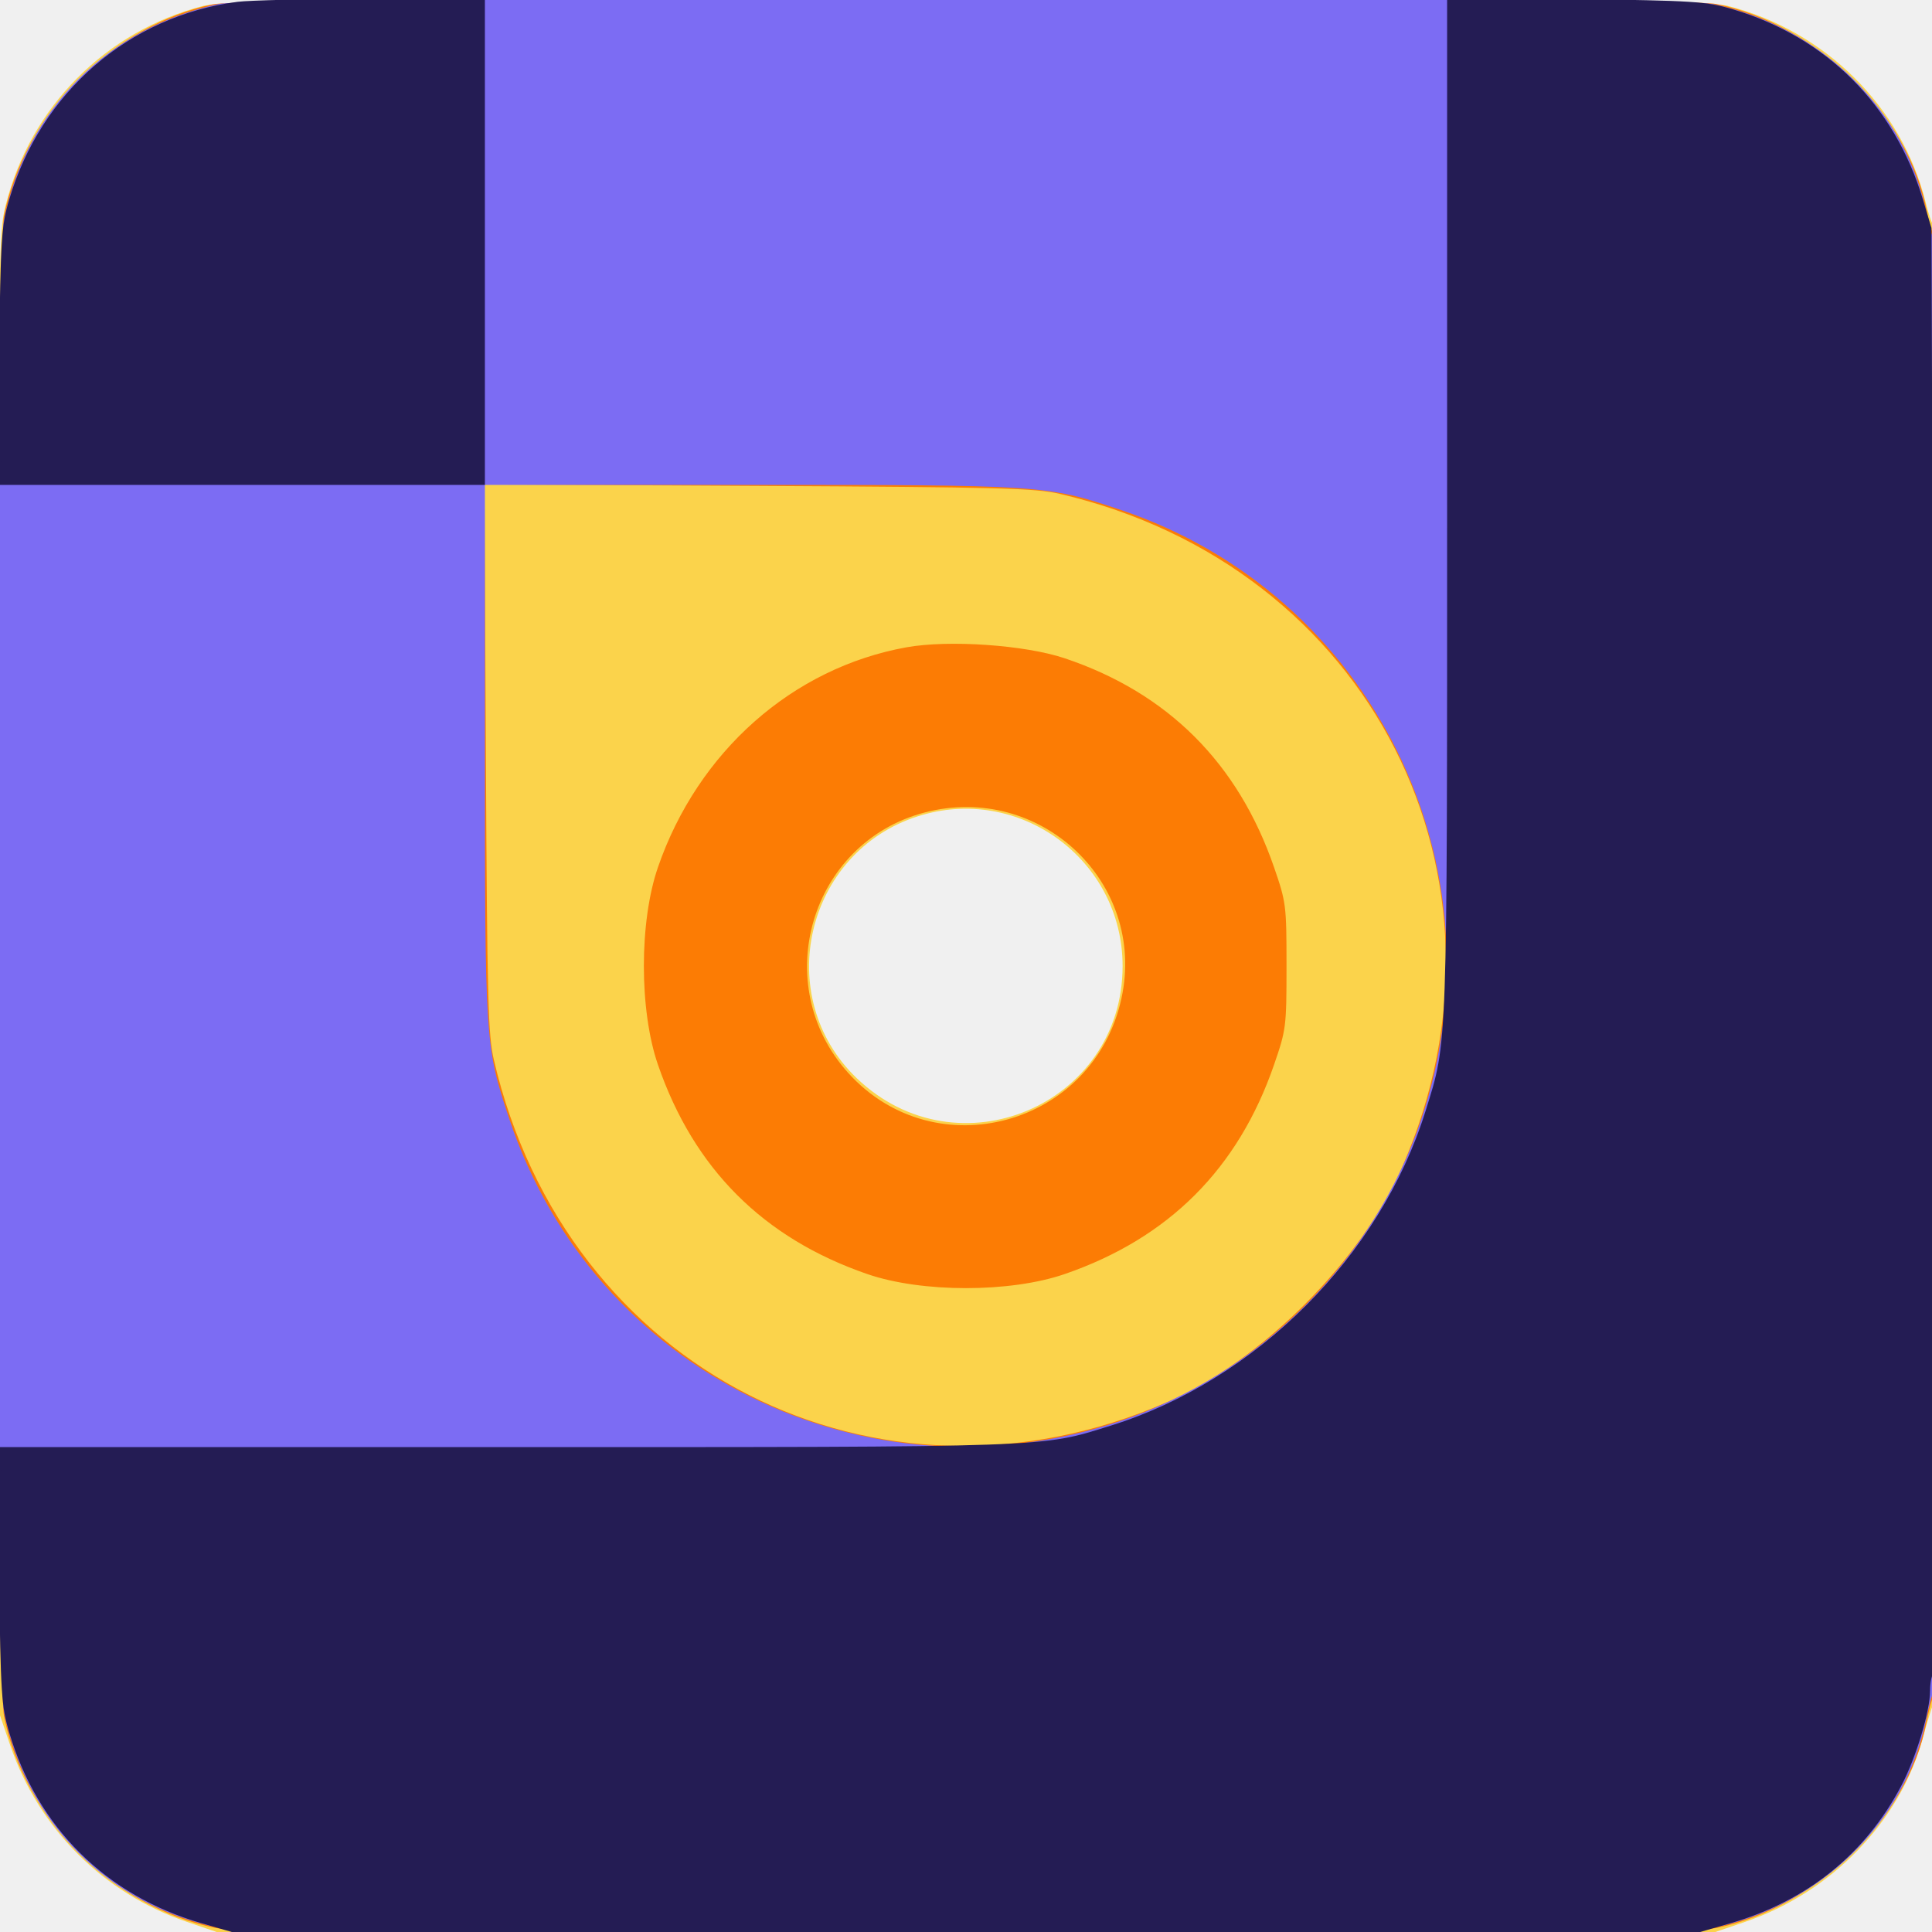
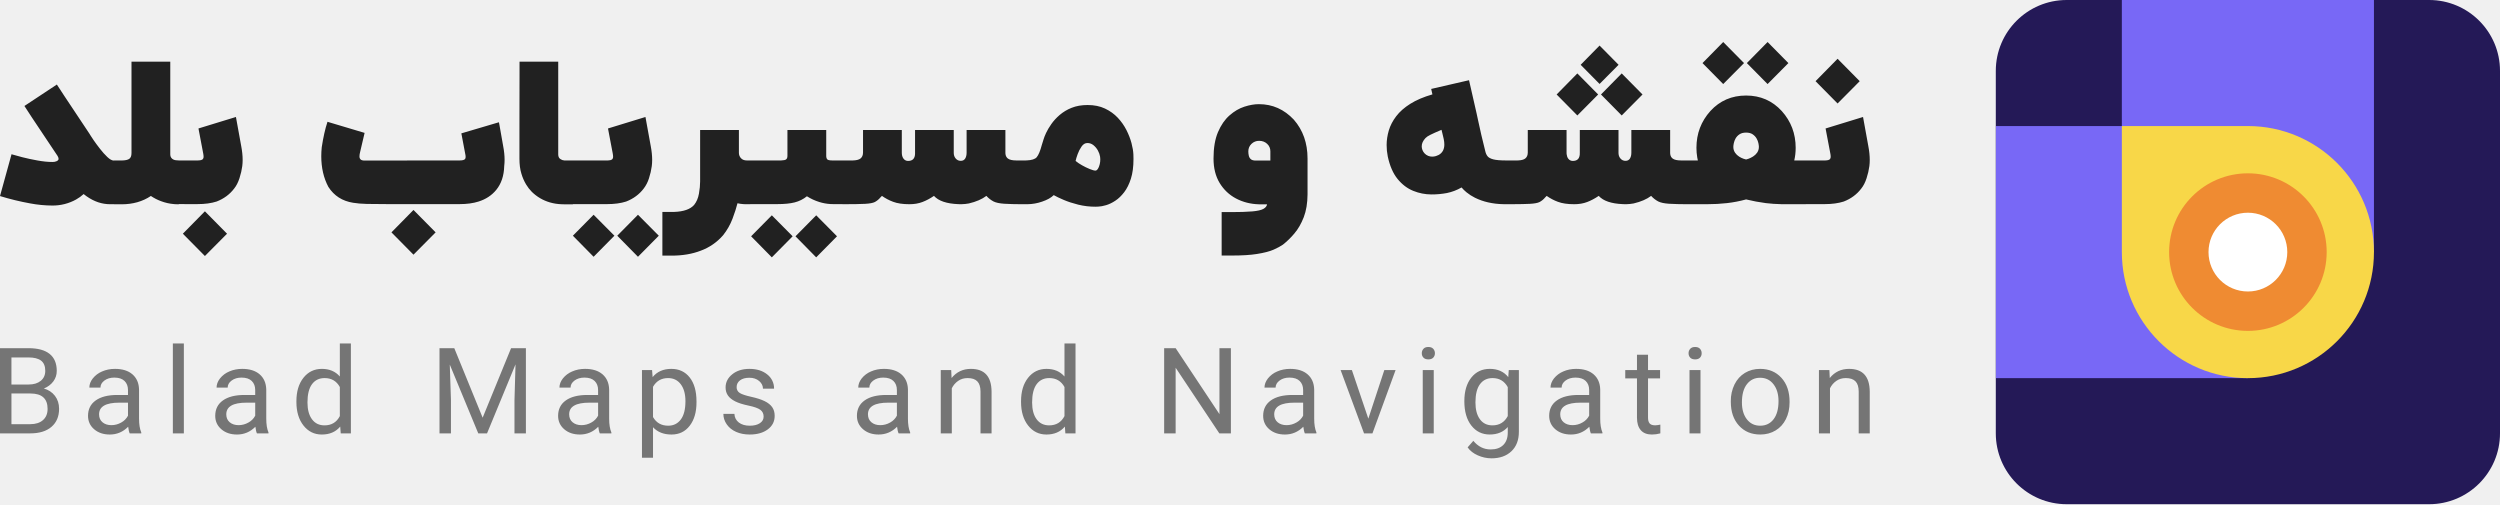
- <svg xmlns="http://www.w3.org/2000/svg" viewBox="0 0 512 512">
-   <path fill="#fbd34b" stroke="#fbd34b" d="M54 2.045C28.293 8.678 8.483 28.664 1.989 54.517 0 62.436-.021 64.956.238 258.517L.5 454.5l2.653 7.778c7.514 22.034 24.535 39.055 46.569 46.569L57.5 511.5h397l7.778-2.653c22.796-7.774 40.816-26.398 46.781-48.347 1.196-4.4 2.572-8.781 3.058-9.736 1.025-2.015 1.232-391.447.208-390.422-.371.371-1.492-2.592-2.49-6.584-6.305-25.209-26.513-45.227-52.245-51.752C445.414-1.082 65.976-1.045 54 2.045M.49 256c0 107.525.117 151.512.26 97.75.143-53.763.143-141.738 0-195.5C.607 104.487.49 148.475.49 256M243 215.875c-30.087 9.668-39.073 48.39-16.296 70.222C253.743 312.015 298 293.332 298 256c0-28.579-27.805-48.864-55-40.125" fill-rule="evenodd" />
-   <path fill="#fc7c04" stroke="#fc7c04" d="M56.5 1.636C30.088 7.193 6.946 30.601 1.56 57.208c-2.369 11.703-2.369 385.881 0 397.584 5.458 26.963 28.685 50.19 55.648 55.648 11.703 2.369 385.881 2.369 397.584 0 26.21-5.306 50.348-28.887 55.215-53.94.641-3.3 1.577-6.781 2.079-7.736 1.126-2.14 1.253-387.092.128-386.396-.432.267-1.35-2.519-2.039-6.191-4.781-25.48-28.888-49.254-55.383-54.617C443.475-.731 67.408-.659 56.5 1.636M.49 256c0 106.425.117 149.963.26 96.75.143-53.212.143-140.287 0-193.5C.607 106.038.49 149.575.49 256m127.779-55.309c.346 64.814.58 73.633 2.132 80.309 19.197 82.586 101.975 124.681 179.055 91.056 25.143-10.968 51.632-37.457 62.6-62.6 33.625-77.08-8.47-159.858-91.056-179.055-6.676-1.552-15.495-1.786-80.309-2.132l-72.81-.388.388 72.81m112.066-28.661c-30.04 5.401-54.986 27.48-65.499 57.97-4.94 14.327-4.94 37.673 0 52 9.452 27.413 27.751 45.712 55.164 55.164 14.327 4.94 37.673 4.94 52 0 27.413-9.452 45.712-27.751 55.164-55.164 3.184-9.236 3.275-9.958 3.275-26s-.091-16.764-3.275-26c-9.469-27.46-27.996-45.958-55.164-55.076-10.432-3.502-30.523-4.897-41.665-2.894m4.614 42.796c-30.721 8.021-41.924 46.175-20.514 69.866 23.32 25.804 65.836 14.155 73.264-20.074 6.716-30.952-21.802-57.872-52.75-49.792" fill-rule="evenodd" />
-   <path fill="#7c6cf3" stroke="#7c6cf3" d="M58 1.56C28.853 7.841 7.514 29.266 1.58 58.208c-2.404 11.726-2.404 383.858 0 395.584 5.959 29.064 27.501 50.6 56.635 56.617 11.685 2.414 383.808 2.424 395.577.011 28.339-5.81 50.753-27.721 56.183-54.92.658-3.3 1.609-6.781 2.111-7.736 1.126-2.139 1.253-385.092.128-384.396-.432.267-1.339-2.434-2.016-6.002-5.243-27.635-27.77-49.915-56.406-55.786C442.828-.668 68.426-.687 58 1.56M.49 256c0 105.875.117 149.188.26 96.25.143-52.937.143-139.562 0-192.5C.607 106.813.49 150.125.49 256M128 198.369c0 78.065.068 79.087 6.559 98.504 22.451 67.158 94.698 102.876 162.285 80.233 37.306-12.499 67.763-42.956 80.262-80.262 22.643-67.587-13.075-139.834-80.233-162.285-19.417-6.491-20.439-6.559-98.504-6.559H128v70.369" fill-rule="evenodd" />
-   <path fill="#241c54" stroke="#241c54" d="M63 .98C34.403 4.711 11.295 24.725 2.921 53.016.876 59.926.672 63.089.254 94.25L-.198 128H128V0L98.25.131C81.887.203 66.025.585 63 .98m321 132.745c0 146.001.142 142.004-5.709 160.775-12.067 38.714-45.077 71.724-83.791 83.791-18.771 5.851-14.774 5.709-160.775 5.709H-.198l.452 33.75c.418 31.161.622 34.324 2.667 41.234 7.394 24.978 25.502 42.939 50.624 50.213L61.5 511.5h389l7.955-2.303c20.131-5.829 35.508-18.208 44.98-36.213 3.845-7.308 7.565-19.609 7.565-25.014 0-1.963.381-3.997.848-4.52.466-.522.546-86.9.177-191.95l-.67-191-2.246-7.484c-7.459-24.857-25.385-42.771-50.125-50.095C452.074.876 448.911.672 417.75.254L384-.198v133.923M.444 414c0 16.775.137 23.637.304 15.25.167-8.387.167-22.113 0-30.5S.444 397.225.444 414" fill-rule="evenodd" />
+ <svg xmlns="http://www.w3.org/2000/svg" xmlns:xlink="http://www.w3.org/1999/xlink" width="238" height="48">
+   <defs>
+     <path id="a" d="M6.75 0h34.5A6.75 6.75 0 0148 6.75v34.5A6.75 6.75 0 0141.25 48H6.75A6.75 6.75 0 010 41.25V6.75A6.75 6.75 0 016.75 0z" />
+     <path id="c" d="M16.21 1.869V10.7l.007.09a.495.495 0 00.291.398c.114.058.285.086.513.086h1.792l.125-.003c.154-.01.263-.037.325-.083.078-.058.118-.148.118-.269a1.62 1.62 0 00-.037-.32l-.45-2.369 3.567-1.094a390.613 390.613 0 01.503 2.771c.09.474.136.912.136 1.313 0 .206-.012.404-.036.592-.048.37-.137.755-.266 1.153s-.298.728-.509.99c-.42.552-.975.962-1.666 1.23-.51.164-1.113.246-1.81.246l-1.793-.001.001.02-.302-.01c-.04-.001-.08-.004-.12-.007l-.028-.002a4.535 4.535 0 01-1.252-.283 4.422 4.422 0 01-.955-.492c-.786.529-1.717.793-2.792.793h-.711v-.009h-.423l-.234-.01c-.775-.057-1.522-.376-2.243-.956-.216.2-.456.374-.72.52a4.575 4.575 0 01-2.252.574 11.66 11.66 0 01-2.12-.205A24.584 24.584 0 010 14.665l1.099-3.983.123.038c.221.067.52.148.894.245.45.115.937.22 1.46.314.522.094.993.141 1.413.141a.935.935 0 00.378-.064c.097-.042.16-.09.19-.145a.186.186 0 00.018-.082.446.446 0 00-.04-.174 1.683 1.683 0 00-.068-.136l-.01-.01A817.847 817.847 0 013.022 7.16a39.285 39.285 0 01-.697-1.071l3.088-2.042c.037.063.267.414.694 1.062a760.47 760.47 0 002.404 3.614c.043.061.082.125.118.192.03.054.127.202.292.442.165.24.363.509.595.806.23.298.465.56.702.784.237.225.443.338.617.338l.027-.001v-.009h.711l.155-.003c.247-.014.434-.06.561-.138.154-.094.23-.287.23-.579V1.87h3.692zm158.728 3.983l2.107-2.124-2.107-2.133-2.098 2.133 2.098 2.124zm-10.888-1.85l1.981-1.997L164.05 0l-1.972 2.005 1.972 1.997zm4.224 0l1.981-1.997L168.274 0 166.3 2.005l1.973 1.997zm-2.045 7.182a1.76 1.76 0 01-.252-.073 2.014 2.014 0 01-.41-.2 1.342 1.342 0 01-.387-.37.97.97 0 01-.166-.578c0-.073.015-.184.045-.333.03-.149.087-.3.17-.451.085-.152.208-.283.37-.392.162-.11.372-.164.63-.164.259 0 .467.055.626.164.16.11.282.24.37.392.087.152.145.302.175.451.03.149.045.26.045.333a.953.953 0 01-.166.57 1.33 1.33 0 01-.392.369c-.15.09-.287.16-.41.205a1.59 1.59 0 01-.248.077zm-13.95-7.192l1.81-1.823-1.81-1.832-1.8 1.832 1.8 1.823zm-2.116 3l1.981-1.997-1.981-2.005-1.972 2.005 1.972 1.996zm4.224 0l1.981-1.997-1.981-2.005-1.973 2.005 1.973 1.996zm-18.048 3.919c-.126 0-.252-.024-.378-.073a.95.95 0 01-.351-.246.989.989 0 01-.262-.666c0-.267.12-.528.36-.783.09-.098.245-.201.464-.31.22-.11.572-.268 1.059-.474.024.103.05.21.08.319.049.182.092.367.131.556.04.188.059.367.059.537 0 .201-.04.386-.122.556a.987.987 0 01-.428.429 1.511 1.511 0 01-.26.105c-.109.033-.226.05-.352.05zm-19.056 9.416c.966 0 1.753-.049 2.36-.146.696-.11 1.232-.248 1.607-.415.375-.167.67-.326.887-.478a7.494 7.494 0 001.085-1.058c.357-.419.655-.934.892-1.545.237-.61.358-1.338.364-2.183v-3.409c0-1.47-.435-2.704-1.305-3.7-.925-.985-2.033-1.477-3.324-1.477-.426 0-.888.08-1.386.241-.499.161-.97.438-1.414.83-.445.392-.81.92-1.095 1.586-.285.665-.427 1.505-.427 2.52 0 .912.195 1.688.585 2.33.39.64.911 1.132 1.563 1.476.65.343 1.376.527 2.174.551h.775c-.024.176-.141.322-.351.438-.21.115-.559.194-1.045.237a21.97 21.97 0 01-1.837.064h-1.09v4.138h.982zm3.656-9.042h-1.396c-.204 0-.355-.041-.455-.123-.099-.083-.165-.19-.198-.324s-.05-.277-.05-.428c0-.28.1-.517.298-.711a1.01 1.01 0 01.738-.292c.3 0 .553.096.757.287a.94.94 0 01.306.716v.875zm-16.652.957c-.114 0-.295-.05-.544-.15a6.199 6.199 0 01-.748-.365 3.968 3.968 0 01-.599-.406c.036-.17.102-.387.198-.652a3.06 3.06 0 01.374-.724c.153-.22.338-.329.554-.329.216 0 .41.07.58.21.172.14.311.309.42.506.108.198.177.394.207.588a1.878 1.878 0 01-.099.925c-.078.204-.166.33-.262.378a.137.137 0 01-.08.019zM73.478 20.5l1.982-2.005-1.982-1.997-1.972 1.997 1.972 2.005zm4.224 0l1.981-2.005-1.98-1.997-1.973 1.997 1.972 2.005zm19.48-5.059a29.093 29.093 0 01-1.59-.045c-.441-.03-.776-.102-1.004-.215a2.433 2.433 0 01-.684-.533c-.415.316-.97.556-1.666.72-.223.043-.46.067-.712.073h-.036l-.263-.006c-1.112-.045-1.883-.307-2.313-.787-.366.25-.732.444-1.098.583-.367.14-.778.21-1.234.21-.636 0-1.157-.077-1.563-.232a4.57 4.57 0 01-1.058-.56l-.153.154a1.75 1.75 0 01-.522.428c-.18.092-.49.15-.928.174-.438.024-1.159.036-2.161.036l-.001-.01-.873.001-.272-.008a4.358 4.358 0 01-1.052-.193 4.89 4.89 0 01-1.18-.546c-.348.28-.736.474-1.166.583-.429.11-.983.164-1.661.164l-2.567-.001v.01h-.414l-.206-.006a3.465 3.465 0 01-.596-.085c-.102.413-.26.902-.472 1.467a5.865 5.865 0 01-.897 1.577 5.16 5.16 0 01-2.143 1.477c-.81.31-1.726.465-2.747.465h-.891v-4.157h.891l.23-.004c.898-.031 1.53-.252 1.896-.661.234-.292.388-.65.463-1.076.076-.425.113-.814.113-1.166V8.377h3.692v2.178l.008.11c.02.145.083.275.186.392.13.146.317.218.563.218h3.152l.139-.002c.216-.01.362-.04.437-.093.09-.064.135-.178.135-.342V8.377h3.693v2.46l.006.107a.389.389 0 00.093.227c.066.07.231.104.495.104h1.855l.16-.003c.306-.016.526-.079.66-.188.156-.128.234-.316.234-.565V8.377h3.692v2.16l.007.13c.016.168.065.31.147.426a.526.526 0 00.44.228c.428 0 .65-.223.667-.668V8.377h3.684v2.16l.007.13c.02.168.08.31.182.426.126.146.285.219.477.219s.333-.073.423-.219c.09-.146.135-.331.135-.556v-2.16h3.693v2.16l.006.12c.023.19.1.335.232.436.16.122.431.182.816.182h.774l.19-.003c.487-.02.808-.123.963-.306.174-.207.339-.605.495-1.195.048-.145.1-.31.153-.492.042-.152.123-.358.243-.62.12-.26.287-.543.5-.847.213-.304.477-.593.793-.866a4.03 4.03 0 011.134-.68c.442-.179.95-.268 1.527-.268.63 0 1.183.112 1.657.337.474.225.88.517 1.216.875.336.359.61.75.824 1.171.213.423.374.837.482 1.245.108.407.168.768.18 1.084.006.146.009.289.009.429 0 .735-.083 1.36-.248 1.877-.165.517-.378.945-.64 1.286-.26.34-.541.609-.841.806-.3.198-.593.34-.878.424-.286.085-.533.13-.743.137a3.3 3.3 0 01-.253.01 6.77 6.77 0 01-1.661-.197c-.52-.13-.979-.28-1.378-.451-.4-.17-.716-.322-.95-.456-.252.25-.622.456-1.108.62a4.366 4.366 0 01-1.396.246h-.63zm-40.67 5.004l1.98-2.005-1.98-1.996-1.973 1.996 1.973 2.005zm4.223 0l1.982-2.005-1.982-1.996-1.972 1.996 1.972 2.005zm-2.936-9.17l.125-.003c.155-.01.263-.037.326-.083.078-.058.117-.148.117-.269a1.69 1.69 0 00-.036-.32l-.45-2.369 3.566-1.094a536.27 536.27 0 01.504 2.771c.09.474.135.912.135 1.313 0 .206-.012.404-.036.592a6.35 6.35 0 01-.266 1.153 3.092 3.092 0 01-.508.99c-.42.552-.976.962-1.666 1.23-.51.164-1.114.246-1.81.246l-3.261-.001v.02h-.801l-.26-.006a4.538 4.538 0 01-1.132-.177 4.081 4.081 0 01-1.715-1.003 3.712 3.712 0 01-.545-.702 4.373 4.373 0 01-.45-1.034c-.124-.404-.185-.874-.185-1.409V8.65l.001-1.728.003-1.74c.002-.698.004-1.304.004-1.817l.001-1.496h3.683v8.823l.006.101c.02.16.086.277.201.35a.715.715 0 00.37.132h4.08zM43.75 15.432c.697 0 1.3-.082 1.81-.246.697-.219 1.258-.59 1.685-1.112.48-.59.732-1.343.756-2.26a4.93 4.93 0 00.036-.602c0-.401-.045-.836-.135-1.304-.126-.735-.24-1.382-.342-1.941l-.063-.328-3.576 1.057.36 1.905c.03.128.046.234.046.319a.43.43 0 01-.036.191c-.054.11-.235.164-.54.164h-1.766l-7.268.01c-.192 0-.322-.037-.391-.11a.378.378 0 01-.104-.273v-.028c0-.121.021-.258.063-.41.108-.48.207-.902.297-1.267.072-.316.114-.495.126-.538V8.65L31.17 7.593v.018a.08.08 0 00-.009.037c-.21.632-.387 1.422-.531 2.37-.03.291-.045.574-.045.847 0 1.106.225 2.082.675 2.926.54.845 1.327 1.35 2.36 1.513.36.061.795.098 1.306.11.51.012 1.176.018 1.999.018h6.826zm-4.386 4.813l2.108-2.124-2.108-2.133-2.098 2.133 2.098 2.124zm-19.857-4.13l2.107 2.134-2.107 2.123-2.099-2.123 2.099-2.133zm124.883-4.84l.16-.003c.306-.016.526-.079.66-.188.156-.128.234-.316.234-.565V8.377h3.692v2.16l.006.13c.017.168.066.31.147.426a.53.53 0 00.442.228c.462 0 .684-.261.666-.784v-2.16h3.684v2.16l.007.13c.02.168.08.31.182.426.126.146.285.219.477.219s.333-.073.423-.219c.09-.146.135-.331.135-.556v-2.16h3.693v2.16l.006.12c.022.19.1.335.232.436.16.122.431.182.815.182h1.585l-.059-.29a5.434 5.434 0 01-.076-.913c0-1.349.442-2.516 1.324-3.5.9-.984 2.036-1.477 3.404-1.477 1.363 0 2.495.493 3.396 1.477.882.984 1.323 2.151 1.323 3.5 0 .42-.045.82-.135 1.203h2.9l.125-.003c.155-.01.263-.037.326-.083.078-.058.117-.148.117-.269a1.69 1.69 0 00-.036-.32l-.45-2.369 3.566-1.094a390.613 390.613 0 01.503 2.771c.091.474.136.912.136 1.313 0 .206-.012.404-.036.592-.048.37-.137.755-.266 1.153s-.298.728-.509.99c-.42.552-.975.962-1.666 1.23-.51.164-1.113.246-1.81.246l-1.801-.001v.01h-1.945l-.397-.004a14.636 14.636 0 01-1.458-.1 17.624 17.624 0 01-1.883-.352c-.6.164-1.205.281-1.814.351-.61.07-1.254.105-1.932.105h-1.972a29.529 29.529 0 01-1.635-.045c-.441-.03-.776-.102-1.004-.215a2.433 2.433 0 01-.684-.533c-.415.316-.97.556-1.667.72a4.275 4.275 0 01-.711.073h-.036l-.263-.006c-1.112-.045-1.883-.307-2.313-.787-.366.25-.732.444-1.098.583-.367.14-.778.21-1.234.21-.637 0-1.157-.077-1.563-.232a4.57 4.57 0 01-1.058-.56l-.153.154a1.75 1.75 0 01-.522.428c-.18.092-.49.15-.928.174-.37.02-.94.032-1.71.035l-.001.001h-.531l-.329-.005a6.909 6.909 0 01-1.414-.173 5.562 5.562 0 01-1.238-.437 4.313 4.313 0 01-.815-.524 3.6 3.6 0 01-.464-.456 4.64 4.64 0 01-1.405.533 7.843 7.843 0 01-1.468.132 4.614 4.614 0 01-1.725-.341c-.567-.228-1.065-.607-1.495-1.135-.429-.529-.74-1.243-.932-2.142a5.41 5.41 0 01-.108-1.085c0-.456.07-.918.207-1.386.139-.468.373-.919.703-1.353.33-.435.777-.83 1.342-1.185.564-.356 1.267-.655 2.107-.898l-.117-.52 3.602-.83.09.39c.265 1.146.478 2.083.64 2.81l.117.547c.114.541.222 1.029.324 1.463.102.435.225.94.37 1.518.041.2.113.368.215.501.103.134.287.236.554.306.268.07.68.104 1.239.104h.99z" />
+   </defs>
+   <g fill="none" fill-rule="evenodd">
+     <g transform="translate(190)">
+       <mask id="b" fill="#fff">
+         <use xlink:href="#a" />
+       </mask>
+       <use fill="#241957" xlink:href="#a" />
+       <path fill="#7868F6" d="M36 0v24H24.004v12H0V12h11.999L12 0z" mask="url(#b)" />
+       <path fill="#F8D748" d="M24 36c6.627 0 12-5.373 12-12s-5.373-12-12-12H12v12c0 6.627 5.373 12 12 12z" mask="url(#b)" />
+       <circle cx="24" cy="24" r="7.5" fill="#EF8B32" mask="url(#b)" />
+       <circle cx="24" cy="24" r="3.75" fill="#FFF" mask="url(#b)" />
+     </g>
+     <g transform="translate(0 4)">
+       <path fill="#757575" d="M2.865 37.258c.878 0 1.557-.208 2.038-.625.481-.417.722-.988.722-1.714 0-.477-.13-.887-.389-1.23a1.938 1.938 0 00-1.06-.7c.38-.159.68-.384.899-.677.218-.292.328-.626.328-1.003 0-.716-.227-1.255-.68-1.618-.453-.363-1.127-.545-2.022-.545H0v8.112h2.865zm-.132-4.652H1.089v-2.578h1.612c.54 0 .942.1 1.208.303.266.202.4.527.4.973 0 .4-.143.718-.429.951-.285.234-.668.35-1.147.35zm.153 3.775H1.09v-2.92h1.818c1.082 0 1.623.49 1.623 1.468 0 .453-.147.808-.441 1.066-.294.258-.695.386-1.203.386zm7.565.986c.677 0 1.26-.247 1.75-.742.039.304.088.515.148.633h1.1v-.088c-.142-.329-.212-.77-.212-1.323v-2.775c-.018-.608-.227-1.086-.627-1.434-.4-.347-.954-.521-1.662-.521-.448 0-.858.082-1.232.246a2.229 2.229 0 00-.885.667c-.217.28-.325.57-.325.871h1.057c0-.263.126-.487.378-.674.252-.187.566-.28.943-.28.427 0 .75.107.97.321.22.215.33.502.33.861v.472H11.16c-.88 0-1.564.174-2.05.522-.487.347-.73.835-.73 1.465 0 .515.194.94.581 1.276.388.335.885.503 1.491.503zm.153-.892c-.345 0-.627-.092-.846-.275-.218-.183-.327-.436-.327-.757 0-.74.643-1.11 1.93-1.11h.824v1.24a1.561 1.561 0 01-.642.65 1.866 1.866 0 01-.939.252zm6.899.783V28.7h-1.047v8.558h1.047zm5.059.109c.677 0 1.26-.247 1.75-.742.038.304.088.515.148.633h1.1v-.088c-.142-.329-.212-.77-.212-1.323v-2.775c-.018-.608-.227-1.086-.627-1.434-.4-.347-.954-.521-1.662-.521-.448 0-.858.082-1.232.246a2.229 2.229 0 00-.885.667c-.217.28-.325.57-.325.871h1.057c0-.263.126-.487.378-.674.252-.187.566-.28.943-.28.427 0 .75.107.97.321.22.215.33.502.33.861v.472H23.27c-.88 0-1.564.174-2.05.522-.487.347-.73.835-.73 1.465 0 .515.193.94.581 1.276.388.335.885.503 1.49.503zm.153-.892c-.345 0-.627-.092-.846-.275-.218-.183-.327-.436-.327-.757 0-.74.643-1.11 1.93-1.11h.824v1.24a1.561 1.561 0 01-.642.65 1.868 1.868 0 01-.939.252zm7.92.892c.746 0 1.331-.253 1.754-.757l.048.648h.967V28.7h-1.052v3.143c-.42-.484-.988-.726-1.707-.726-.723 0-1.308.282-1.755.845-.448.564-.672 1.307-.672 2.23v.078c0 .924.225 1.67.674 2.241.45.57 1.03.856 1.742.856zm.258-.872c-.507 0-.905-.193-1.192-.58-.287-.388-.43-.922-.43-1.603 0-.768.143-1.346.43-1.735.287-.389.688-.584 1.203-.584.652 0 1.134.284 1.448.851v2.77c-.307.588-.793.881-1.459.881zm12.037.763v-3.159l-.111-3.392 2.712 6.55h.835l2.712-6.57-.1 3.412v3.159h1.088v-8.112h-1.411l-2.707 6.618-2.7-6.618H41.84v8.112h1.089zm12.275.109c.676 0 1.26-.247 1.75-.742.038.304.088.515.148.633h1.1v-.088c-.142-.329-.212-.77-.212-1.323v-2.775c-.018-.608-.227-1.086-.627-1.434-.4-.347-.954-.521-1.662-.521-.448 0-.858.082-1.232.246a2.232 2.232 0 00-.886.667c-.216.28-.325.57-.325.871h1.058c0-.263.126-.487.378-.674.252-.187.566-.28.943-.28.427 0 .75.107.97.321.22.215.33.502.33.861v.472h-1.025c-.88 0-1.565.174-2.051.522-.486.347-.73.835-.73 1.465 0 .515.194.94.582 1.276.388.335.885.503 1.49.503zm.153-.892c-.345 0-.627-.092-.846-.275-.218-.183-.328-.436-.328-.757 0-.74.644-1.11 1.93-1.11h.825v1.24a1.558 1.558 0 01-.643.65 1.862 1.862 0 01-.938.252zm6.809 3.101v-2.904c.43.463 1.017.695 1.76.695.73 0 1.308-.28 1.737-.84.428-.56.642-1.299.642-2.215v-.099c0-.971-.215-1.73-.645-2.277-.43-.546-1.013-.819-1.75-.819-.761 0-1.355.261-1.781.783l-.053-.669h-.962v8.345h1.052zm1.443-3.05c-.649 0-1.13-.274-1.443-.824v-2.879c.317-.553.794-.83 1.432-.83.515 0 .92.198 1.214.592.294.394.441.93.441 1.608 0 .774-.148 1.357-.444 1.747-.296.391-.696.587-1.2.587zm7.77.84c.702 0 1.272-.162 1.71-.487.44-.325.659-.755.659-1.291 0-.325-.078-.6-.235-.825-.157-.225-.398-.417-.724-.576-.326-.159-.752-.296-1.277-.412-.525-.116-.887-.237-1.086-.363a.623.623 0 01-.3-.563c0-.263.108-.476.323-.64.215-.165.513-.247.894-.247.373 0 .682.103.925.309.243.206.365.449.365.729h1.057a1.67 1.67 0 00-.65-1.354c-.434-.353-1-.529-1.697-.529-.663 0-1.206.171-1.631.513-.425.343-.637.761-.637 1.256 0 .297.075.553.225.767.15.215.38.4.692.558.312.157.734.291 1.266.402.532.11.905.243 1.118.396.213.154.32.371.32.651 0 .263-.12.473-.36.63-.239.158-.558.237-.956.237-.434 0-.782-.102-1.044-.304a1.051 1.051 0 01-.42-.822h-1.052c0 .356.106.688.32.996.213.308.509.546.887.716.38.17.815.254 1.309.254zm12.27 0c.677 0 1.26-.246 1.75-.74.039.303.088.514.148.632h1.1v-.088c-.141-.329-.212-.77-.212-1.323v-2.775c-.017-.608-.226-1.086-.626-1.434-.4-.347-.954-.521-1.663-.521-.447 0-.858.082-1.232.246a2.236 2.236 0 00-.885.667c-.217.28-.325.57-.325.871h1.057c0-.263.126-.487.378-.674.252-.187.567-.28.944-.28.426 0 .75.107.97.321.22.215.33.502.33.861v.472H84.36c-.881 0-1.565.174-2.051.522-.487.347-.73.835-.73 1.465 0 .515.194.94.582 1.276.387.335.884.503 1.49.503zm.154-.891c-.346 0-.628-.092-.846-.275-.219-.183-.328-.436-.328-.757 0-.74.643-1.11 1.93-1.11h.824v1.24a1.561 1.561 0 01-.642.65 1.862 1.862 0 01-.938.252zm6.808.783v-4.295c.145-.29.346-.524.603-.702.257-.178.557-.268.899-.268.419 0 .728.104.927.312.2.207.3.529.304.964v3.989h1.052v-3.983c-.014-1.439-.67-2.158-1.966-2.158-.758 0-1.371.29-1.84.871l-.037-.757h-.994v6.027h1.052zm9.008.109c.747 0 1.332-.253 1.755-.757l.048.648h.967V28.7h-1.052v3.143c-.42-.484-.988-.726-1.707-.726-.723 0-1.308.282-1.755.845-.448.564-.672 1.307-.672 2.23v.078c0 .924.225 1.67.674 2.241.45.57 1.03.856 1.742.856zm.26-.872c-.508 0-.906-.193-1.193-.58-.287-.388-.43-.922-.43-1.603 0-.768.143-1.346.43-1.735.287-.389.688-.584 1.203-.584.652 0 1.135.284 1.448.851v2.77c-.306.588-.793.881-1.459.881zm12.041.763v-6.25l4.16 6.25h1.1v-8.112h-1.089v6.281l-4.17-6.281h-1.095v8.112h1.094zm10.404.109c.676 0 1.26-.247 1.75-.742.038.304.088.515.148.633h1.1v-.088c-.142-.329-.212-.77-.212-1.323v-2.775c-.018-.608-.227-1.086-.627-1.434-.4-.347-.954-.521-1.662-.521-.448 0-.858.082-1.232.246a2.222 2.222 0 00-.885.667c-.217.28-.326.57-.326.871h1.058c0-.263.126-.487.378-.674.252-.187.566-.28.943-.28.427 0 .75.107.97.321.22.215.33.502.33.861v.472h-1.025c-.88 0-1.565.174-2.05.522-.487.347-.73.835-.73 1.465 0 .515.193.94.581 1.276.388.335.885.503 1.49.503zm.153-.892c-.345 0-.627-.092-.846-.275-.218-.183-.327-.436-.327-.757 0-.74.643-1.11 1.929-1.11h.825v1.24a1.558 1.558 0 01-.643.65 1.862 1.862 0 01-.938.252zm8.178.783l2.204-6.027h-1.073l-1.522 4.626-1.565-4.626h-1.073l2.23 6.027h.799zm5.323-7.044c.205 0 .36-.055.465-.165a.585.585 0 00.16-.42.604.604 0 00-.16-.423c-.105-.116-.26-.174-.465-.174-.204 0-.36.058-.465.174a.602.602 0 00-.159.422c0 .17.053.31.16.42.105.111.26.166.464.166zm.513 7.044V31.23h-1.047v6.027h1.047zm5.498 2.375c.793 0 1.425-.224 1.898-.674.472-.45.708-1.065.708-1.846V31.23h-.962l-.048.67c-.42-.523-1.004-.784-1.755-.784-.733 0-1.32.277-1.763.832-.442.555-.663 1.303-.663 2.244 0 .982.223 1.756.669 2.323.445.567 1.028.85 1.747.85.726 0 1.298-.236 1.718-.71v.519c0 .512-.143.908-.429 1.19-.285.282-.683.423-1.194.423-.652 0-1.204-.273-1.655-.82l-.544.623c.225.321.55.576.972.762.423.187.857.28 1.3.28zm.09-3.138c-.511 0-.909-.194-1.192-.583-.284-.389-.426-.922-.426-1.6 0-.768.144-1.346.43-1.735.288-.389.687-.584 1.198-.584.645 0 1.128.287 1.449.861v2.755c-.31.59-.797.886-1.46.886zm7.474.872c.677 0 1.26-.247 1.75-.742.039.304.088.515.148.633h1.1v-.088c-.141-.329-.212-.77-.212-1.323v-2.775c-.017-.608-.226-1.086-.626-1.434-.4-.347-.954-.521-1.663-.521-.447 0-.858.082-1.231.246a2.232 2.232 0 00-.886.667c-.217.28-.325.57-.325.871h1.057c0-.263.126-.487.378-.674.252-.187.567-.28.944-.28.426 0 .75.107.97.321.22.215.33.502.33.861v.472h-1.025c-.881 0-1.565.174-2.051.522-.487.347-.73.835-.73 1.465 0 .515.194.94.582 1.276.387.335.884.503 1.49.503zm.154-.892c-.346 0-.628-.092-.846-.275-.219-.183-.328-.436-.328-.757 0-.74.643-1.11 1.93-1.11h.824v1.24a1.561 1.561 0 01-.642.65 1.862 1.862 0 01-.938.252zm7.554.892c.26 0 .529-.037.803-.11v-.834a2.537 2.537 0 01-.497.067c-.246 0-.42-.06-.523-.181-.102-.121-.153-.303-.153-.545v-3.74h1.147v-.793h-1.147v-1.463h-1.052v1.463h-1.116v.794h1.116v3.74c0 .51.12.906.36 1.184.239.279.593.418 1.062.418zm4.113-7.153c.204 0 .36-.055.465-.165a.583.583 0 00.158-.42.602.602 0 00-.158-.423c-.106-.116-.261-.174-.465-.174-.205 0-.36.058-.466.174a.606.606 0 00-.158.422c0 .17.053.31.158.42.106.111.261.166.466.166zm.512 7.044V31.23h-1.046v6.027h1.046zm5.683.109c.553 0 1.043-.13 1.47-.39.426-.259.754-.622.983-1.088.23-.467.344-.993.344-1.577v-.073c0-.944-.259-1.7-.775-2.269-.516-.569-1.194-.853-2.032-.853-.54 0-1.02.128-1.444.384-.422.256-.752.62-.988 1.092a3.514 3.514 0 00-.354 1.594v.073c0 .937.258 1.69.774 2.256.516.567 1.19.85 2.022.85zm0-.84c-.528 0-.95-.203-1.266-.607-.315-.405-.473-.94-.473-1.608 0-.754.159-1.334.476-1.74.317-.406.735-.61 1.253-.61.532 0 .957.206 1.276.618.32.411.479.947.479 1.607 0 .74-.157 1.315-.47 1.725-.315.41-.74.615-1.275.615zm6.645.73v-4.294c.145-.29.345-.524.603-.702.257-.178.556-.268.898-.268.42 0 .729.104.928.312.2.207.3.529.304.964v3.989H178v-3.983c-.014-1.439-.67-2.158-1.966-2.158-.758 0-1.371.29-1.84.871l-.037-.757h-.994v6.027h1.052z" />
+       <use fill="#212121" xlink:href="#c" />
+     </g>
+   </g>
</svg>
